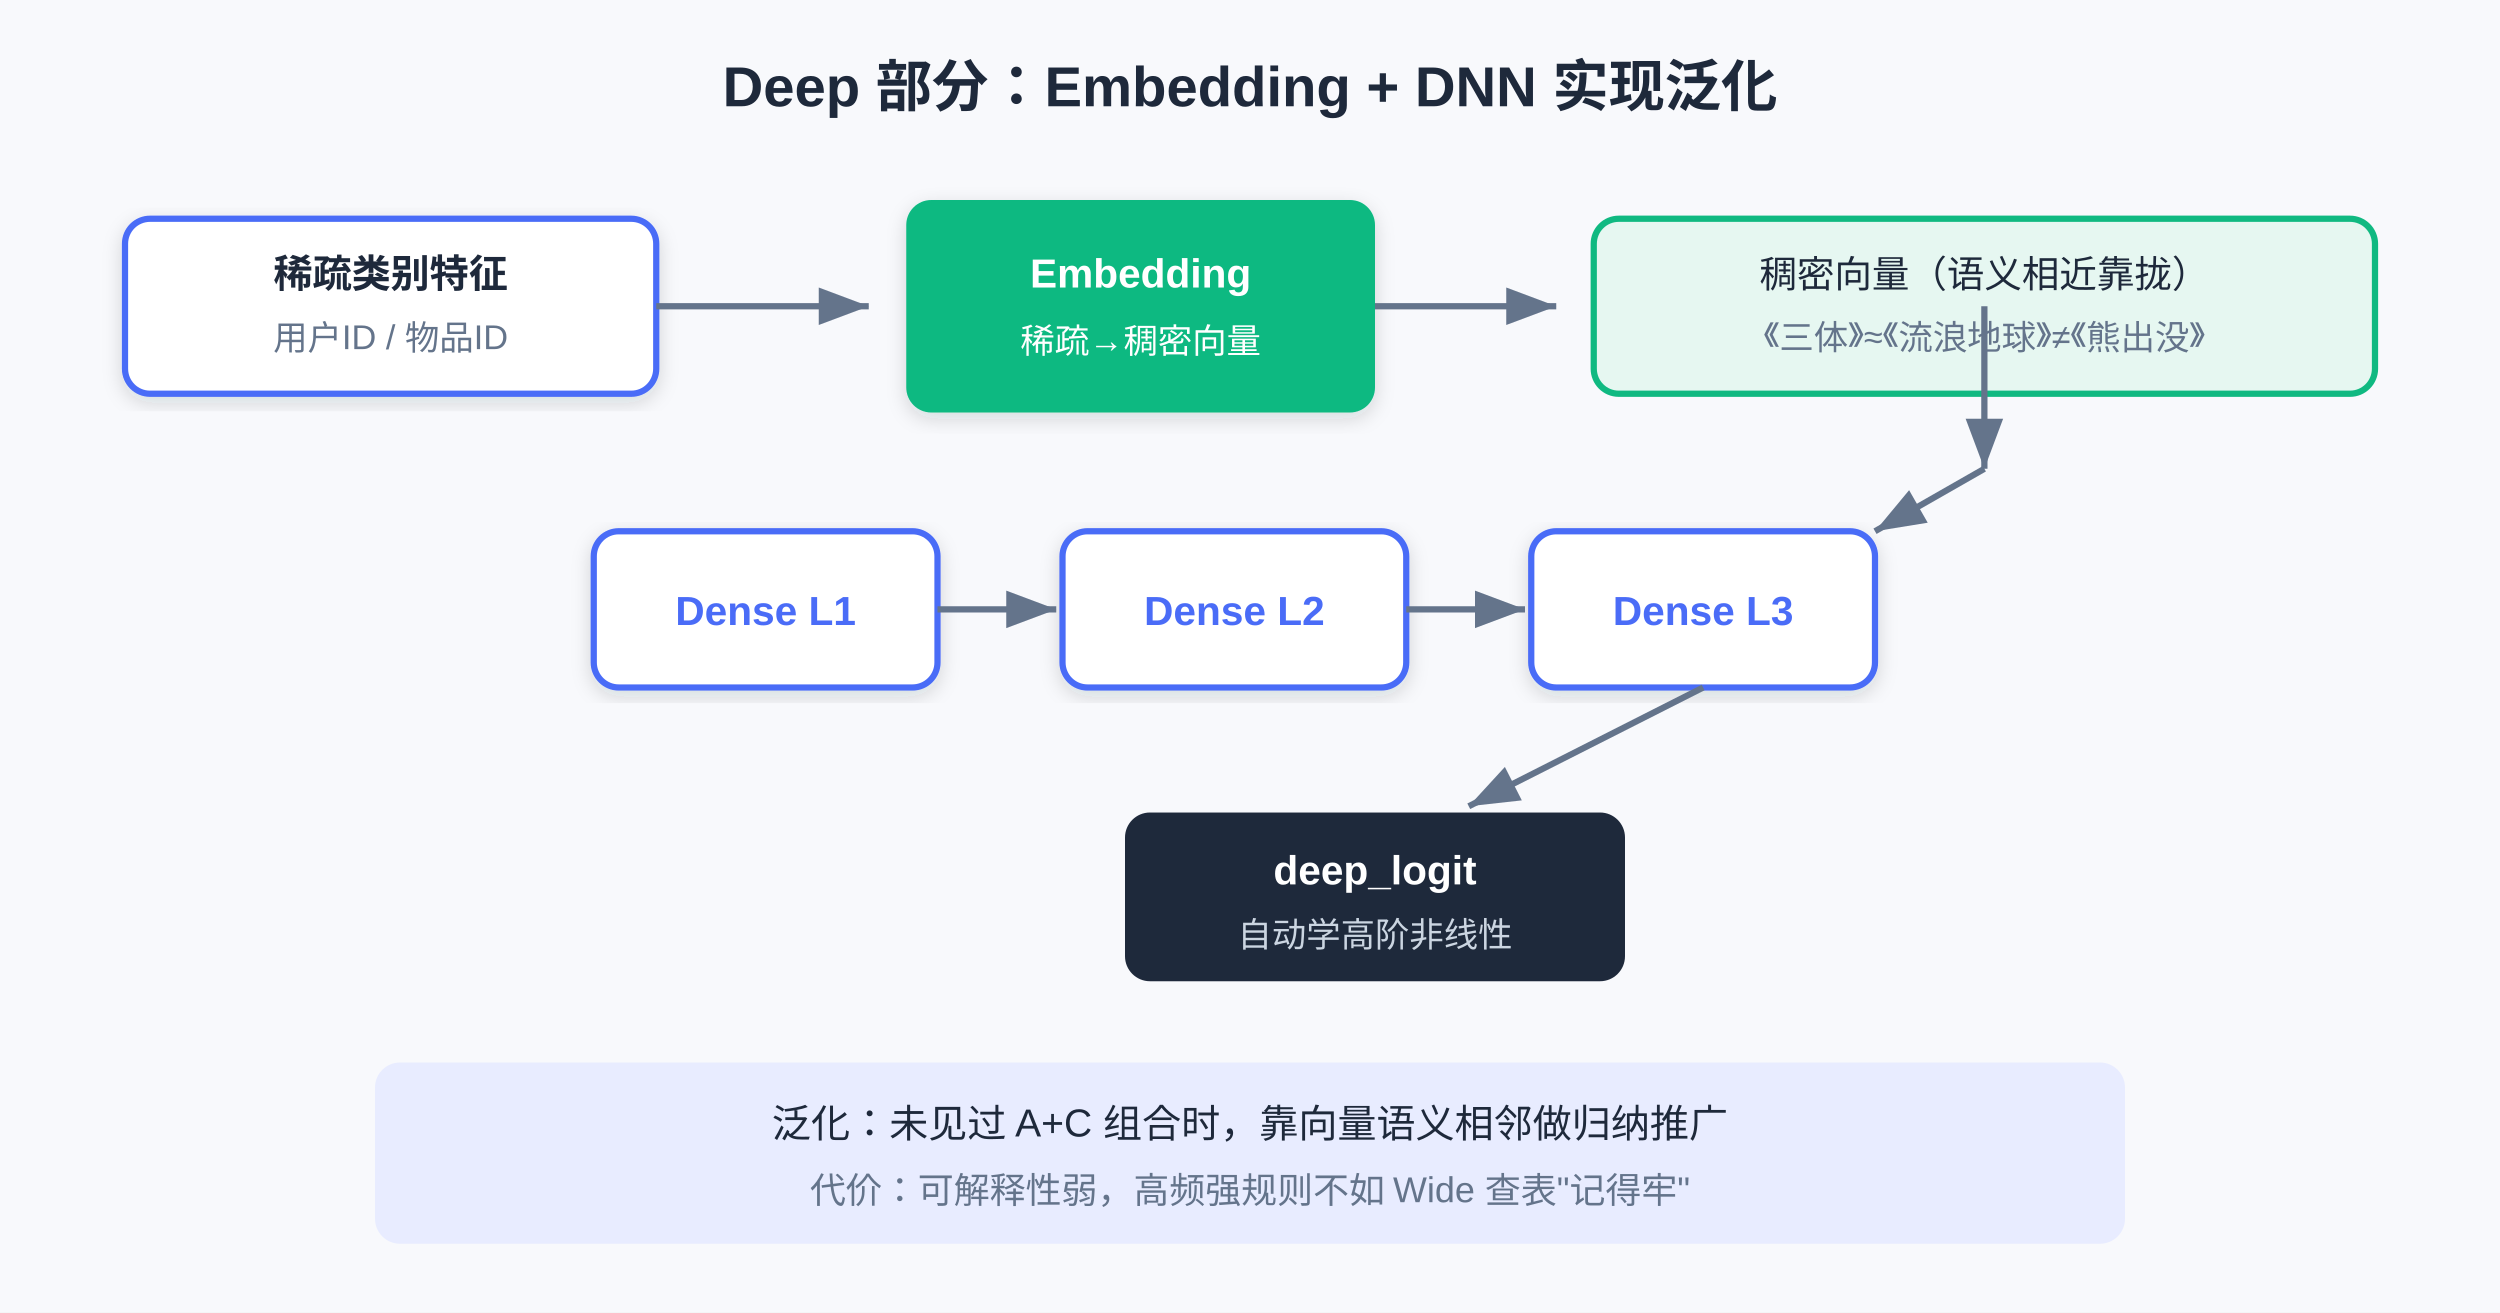
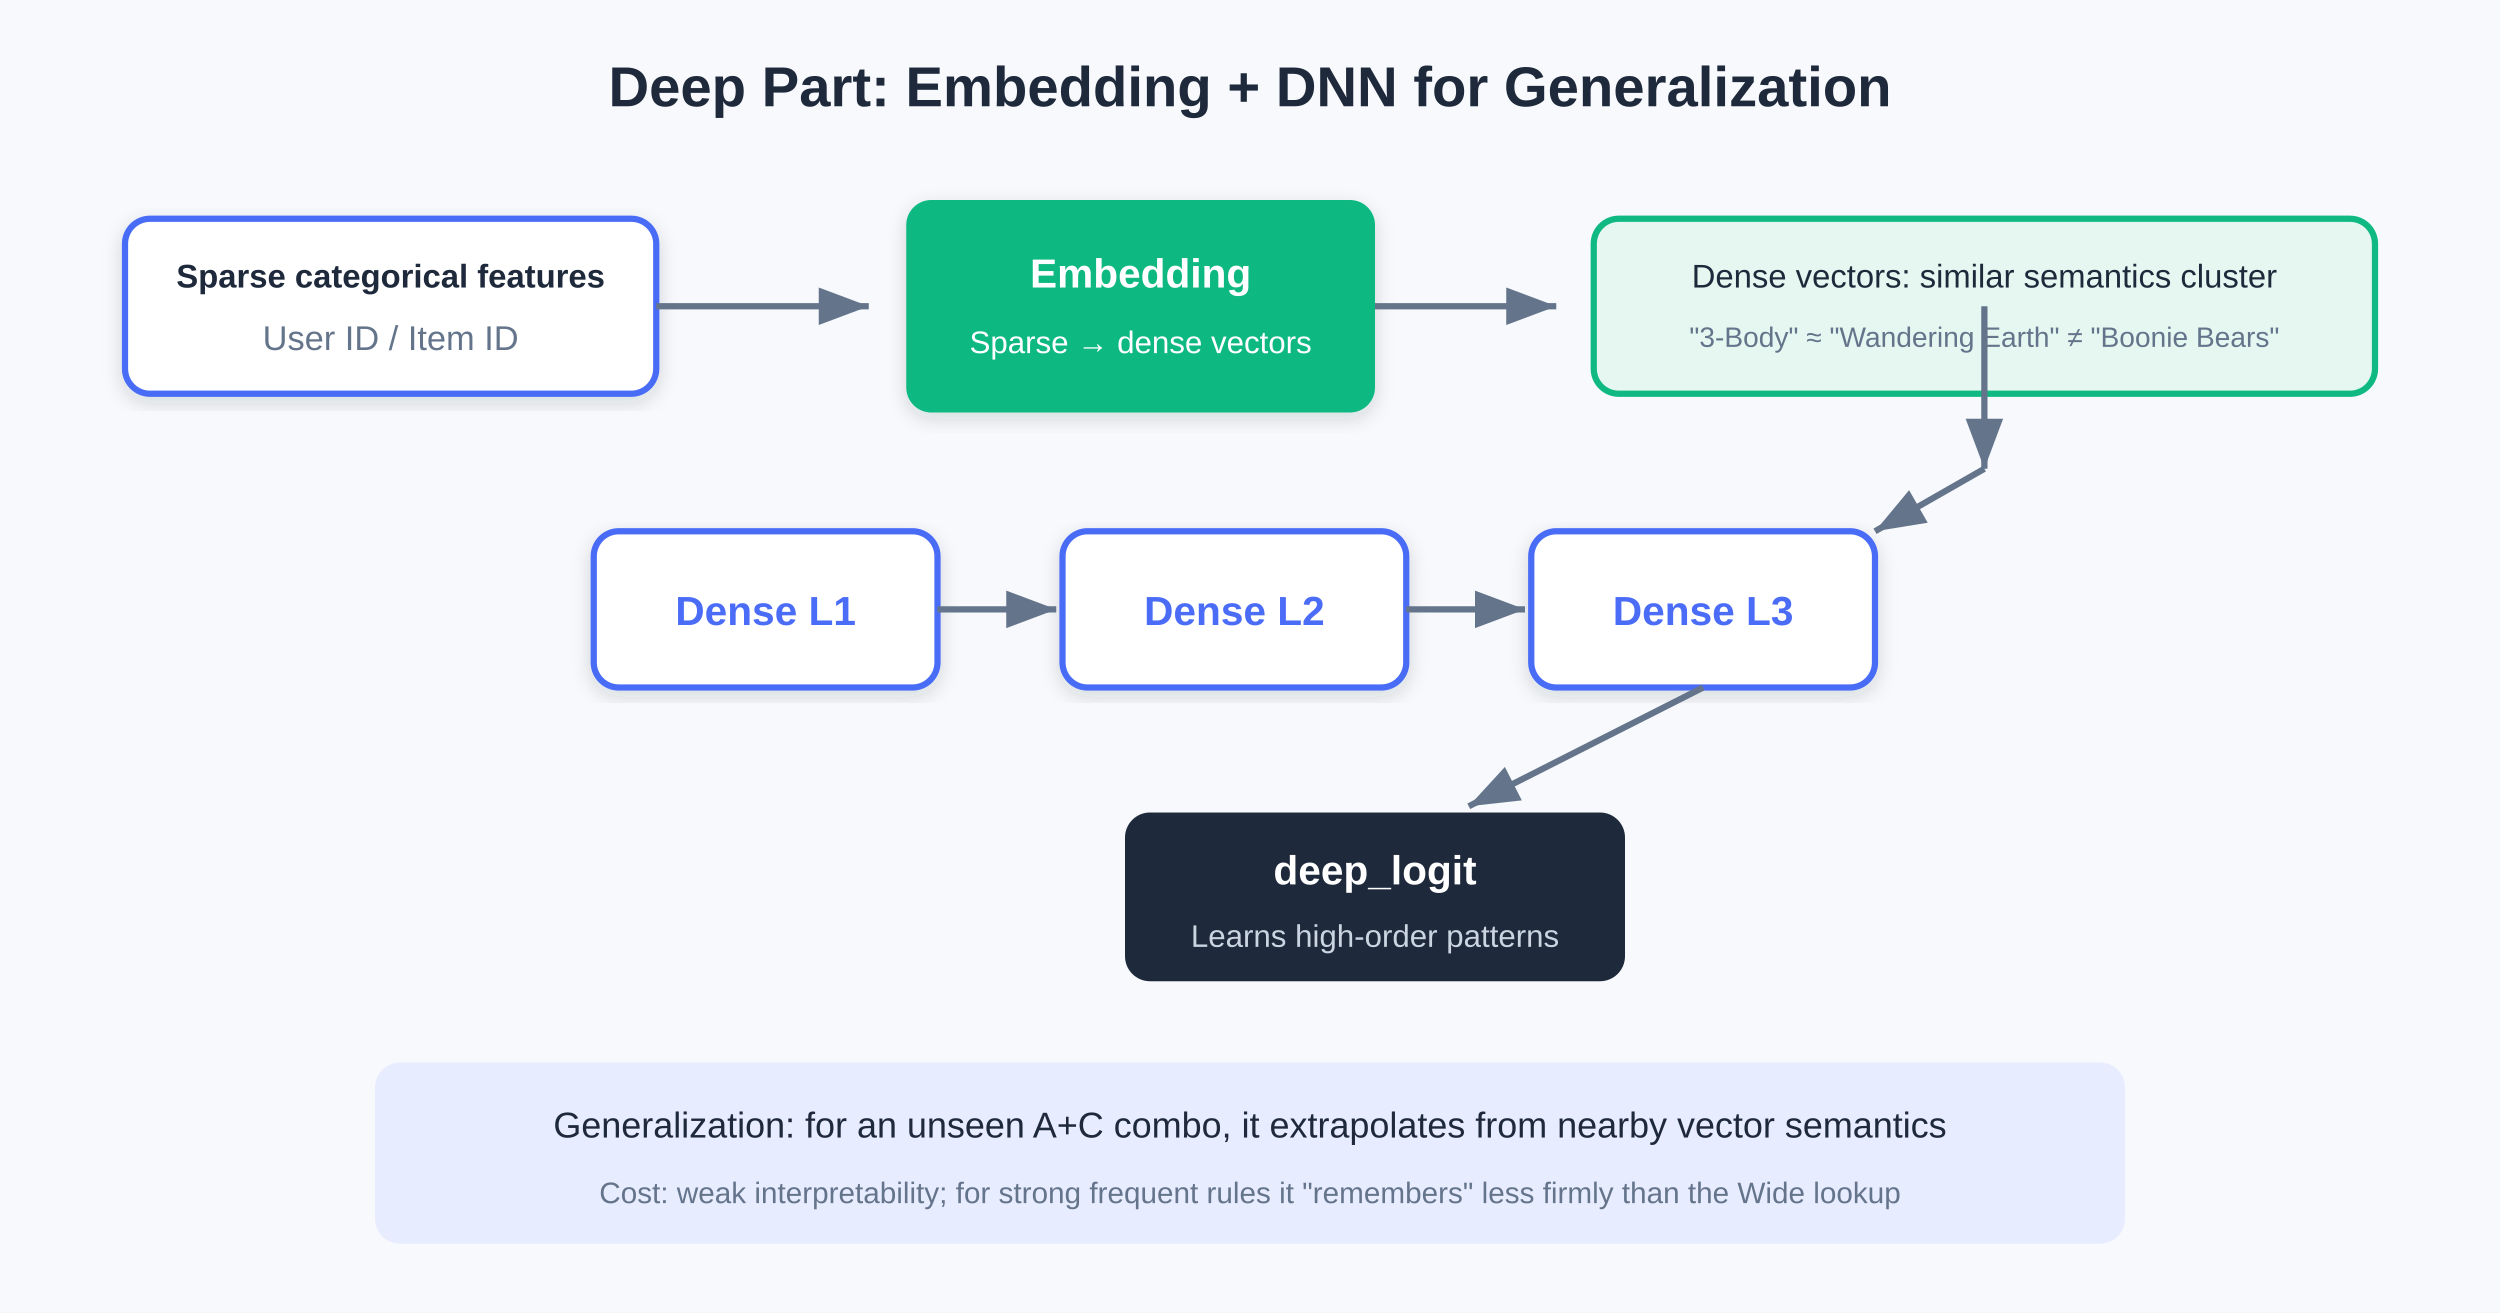
<svg xmlns="http://www.w3.org/2000/svg" viewBox="0 0 800 420" width="800" font-family="Arial, sans-serif">
  <defs>
    <filter id="shadow3" x="-10%" y="-10%" width="120%" height="120%">
      <feDropShadow dx="0" dy="2" stdDeviation="3" flood-color="#1e293b" flood-opacity="0.15" />
    </filter>
    <marker id="arrow3" markerWidth="10" markerHeight="10" refX="8" refY="3" orient="auto" markerUnits="strokeWidth">
      <path d="M0,0 L8,3 L0,6 Z" fill="#64748b" />
    </marker>
  </defs>
  <rect x="0" y="0" width="800" height="420" fill="#f8f9fc" />
-   <text x="400" y="34" text-anchor="middle" font-size="18" font-weight="700" fill="#1e293b">Deep 部分：Embedding + DNN 实现泛化</text>
+   <text x="400" y="34" text-anchor="middle" font-size="18" font-weight="700" fill="#1e293b">Deep Part: Embedding + DNN for Generalization</text>
  <rect x="40" y="70" width="170" height="56" rx="8" fill="#ffffff" stroke="#4A6CF7" stroke-width="2" filter="url(#shadow3)" />
-   <text x="125" y="92" text-anchor="middle" font-size="12.5" fill="#1e293b" font-weight="600">稀疏类别特征</text>
-   <text x="125" y="112" text-anchor="middle" font-size="11" fill="#64748b">用户ID / 物品ID</text>
+   <text x="125" y="92" text-anchor="middle" font-size="10.5" fill="#1e293b" font-weight="600">Sparse categorical features</text>
+   <text x="125" y="112" text-anchor="middle" font-size="11" fill="#64748b">User ID / Item ID</text>
  <line x1="210" y1="98" x2="278" y2="98" stroke="#64748b" stroke-width="2" marker-end="url(#arrow3)" />
  <rect x="290" y="64" width="150" height="68" rx="8" fill="#10b981" filter="url(#shadow3)" />
  <text x="365" y="92" text-anchor="middle" font-size="13" fill="#ffffff" font-weight="700">Embedding</text>
-   <text x="365" y="113" text-anchor="middle" font-size="11" fill="#ffffff">稀疏→稠密向量</text>
+   <text x="365" y="113" text-anchor="middle" font-size="10" fill="#ffffff">Sparse → dense vectors</text>
  <line x1="440" y1="98" x2="498" y2="98" stroke="#64748b" stroke-width="2" marker-end="url(#arrow3)" />
  <rect x="510" y="70" width="250" height="56" rx="8" fill="#e6f7f1" stroke="#10b981" stroke-width="2" />
-   <text x="635" y="92" text-anchor="middle" font-size="12" fill="#1e293b">稠密向量（语义相近靠拢）</text>
-   <text x="635" y="111" text-anchor="middle" font-size="11" fill="#64748b">《三体》≈《流浪地球》≠《熊出没》</text>
+   <text x="635" y="92" text-anchor="middle" font-size="10.5" fill="#1e293b">Dense vectors: similar semantics cluster</text>
+   <text x="635" y="111" text-anchor="middle" font-size="9" fill="#64748b">"3-Body" ≈ "Wandering Earth" ≠ "Boonie Bears"</text>
  <rect x="190" y="170" width="110" height="50" rx="8" fill="#ffffff" stroke="#4A6CF7" stroke-width="2" filter="url(#shadow3)" />
  <text x="245" y="200" text-anchor="middle" font-size="13" fill="#4A6CF7" font-weight="700">Dense L1</text>
  <rect x="340" y="170" width="110" height="50" rx="8" fill="#ffffff" stroke="#4A6CF7" stroke-width="2" filter="url(#shadow3)" />
  <text x="395" y="200" text-anchor="middle" font-size="13" fill="#4A6CF7" font-weight="700">Dense L2</text>
  <rect x="490" y="170" width="110" height="50" rx="8" fill="#ffffff" stroke="#4A6CF7" stroke-width="2" filter="url(#shadow3)" />
  <text x="545" y="200" text-anchor="middle" font-size="13" fill="#4A6CF7" font-weight="700">Dense L3</text>
  <line x1="635" y1="98" x2="635" y2="150" stroke="#64748b" stroke-width="2" marker-end="url(#arrow3)" />
  <line x1="635" y1="150" x2="600" y2="170" stroke="#64748b" stroke-width="2" marker-end="url(#arrow3)" />
  <line x1="300" y1="195" x2="338" y2="195" stroke="#64748b" stroke-width="2" marker-end="url(#arrow3)" />
  <line x1="450" y1="195" x2="488" y2="195" stroke="#64748b" stroke-width="2" marker-end="url(#arrow3)" />
  <rect x="360" y="260" width="160" height="54" rx="8" fill="#1e293b" />
  <text x="440" y="283" text-anchor="middle" font-size="13" fill="#ffffff" font-weight="600">deep_logit</text>
-   <text x="440" y="303" text-anchor="middle" font-size="11" fill="#cbd5e1">自动学高阶非线性</text>
+   <text x="440" y="303" text-anchor="middle" font-size="10" fill="#cbd5e1">Learns high-order patterns</text>
  <line x1="545" y1="220" x2="470" y2="258" stroke="#64748b" stroke-width="2" marker-end="url(#arrow3)" />
  <rect x="120" y="340" width="560" height="58" rx="8" fill="#e8ecff" />
-   <text x="400" y="364" text-anchor="middle" font-size="12.5" fill="#1e293b">泛化：未见过 A+C 组合时，靠向量语义相邻做归纳推广</text>
-   <text x="400" y="385" text-anchor="middle" font-size="11.5" fill="#64748b">代价：可解释性弱，高频强规则不如 Wide 查表"记得牢"</text>
+   <text x="400" y="364" text-anchor="middle" font-size="11.5" fill="#1e293b">Generalization: for an unseen A+C combo, it extrapolates from nearby vector semantics</text>
+   <text x="400" y="385" text-anchor="middle" font-size="9.5" fill="#64748b">Cost: weak interpretability; for strong frequent rules it "remembers" less firmly than the Wide lookup</text>
</svg>
